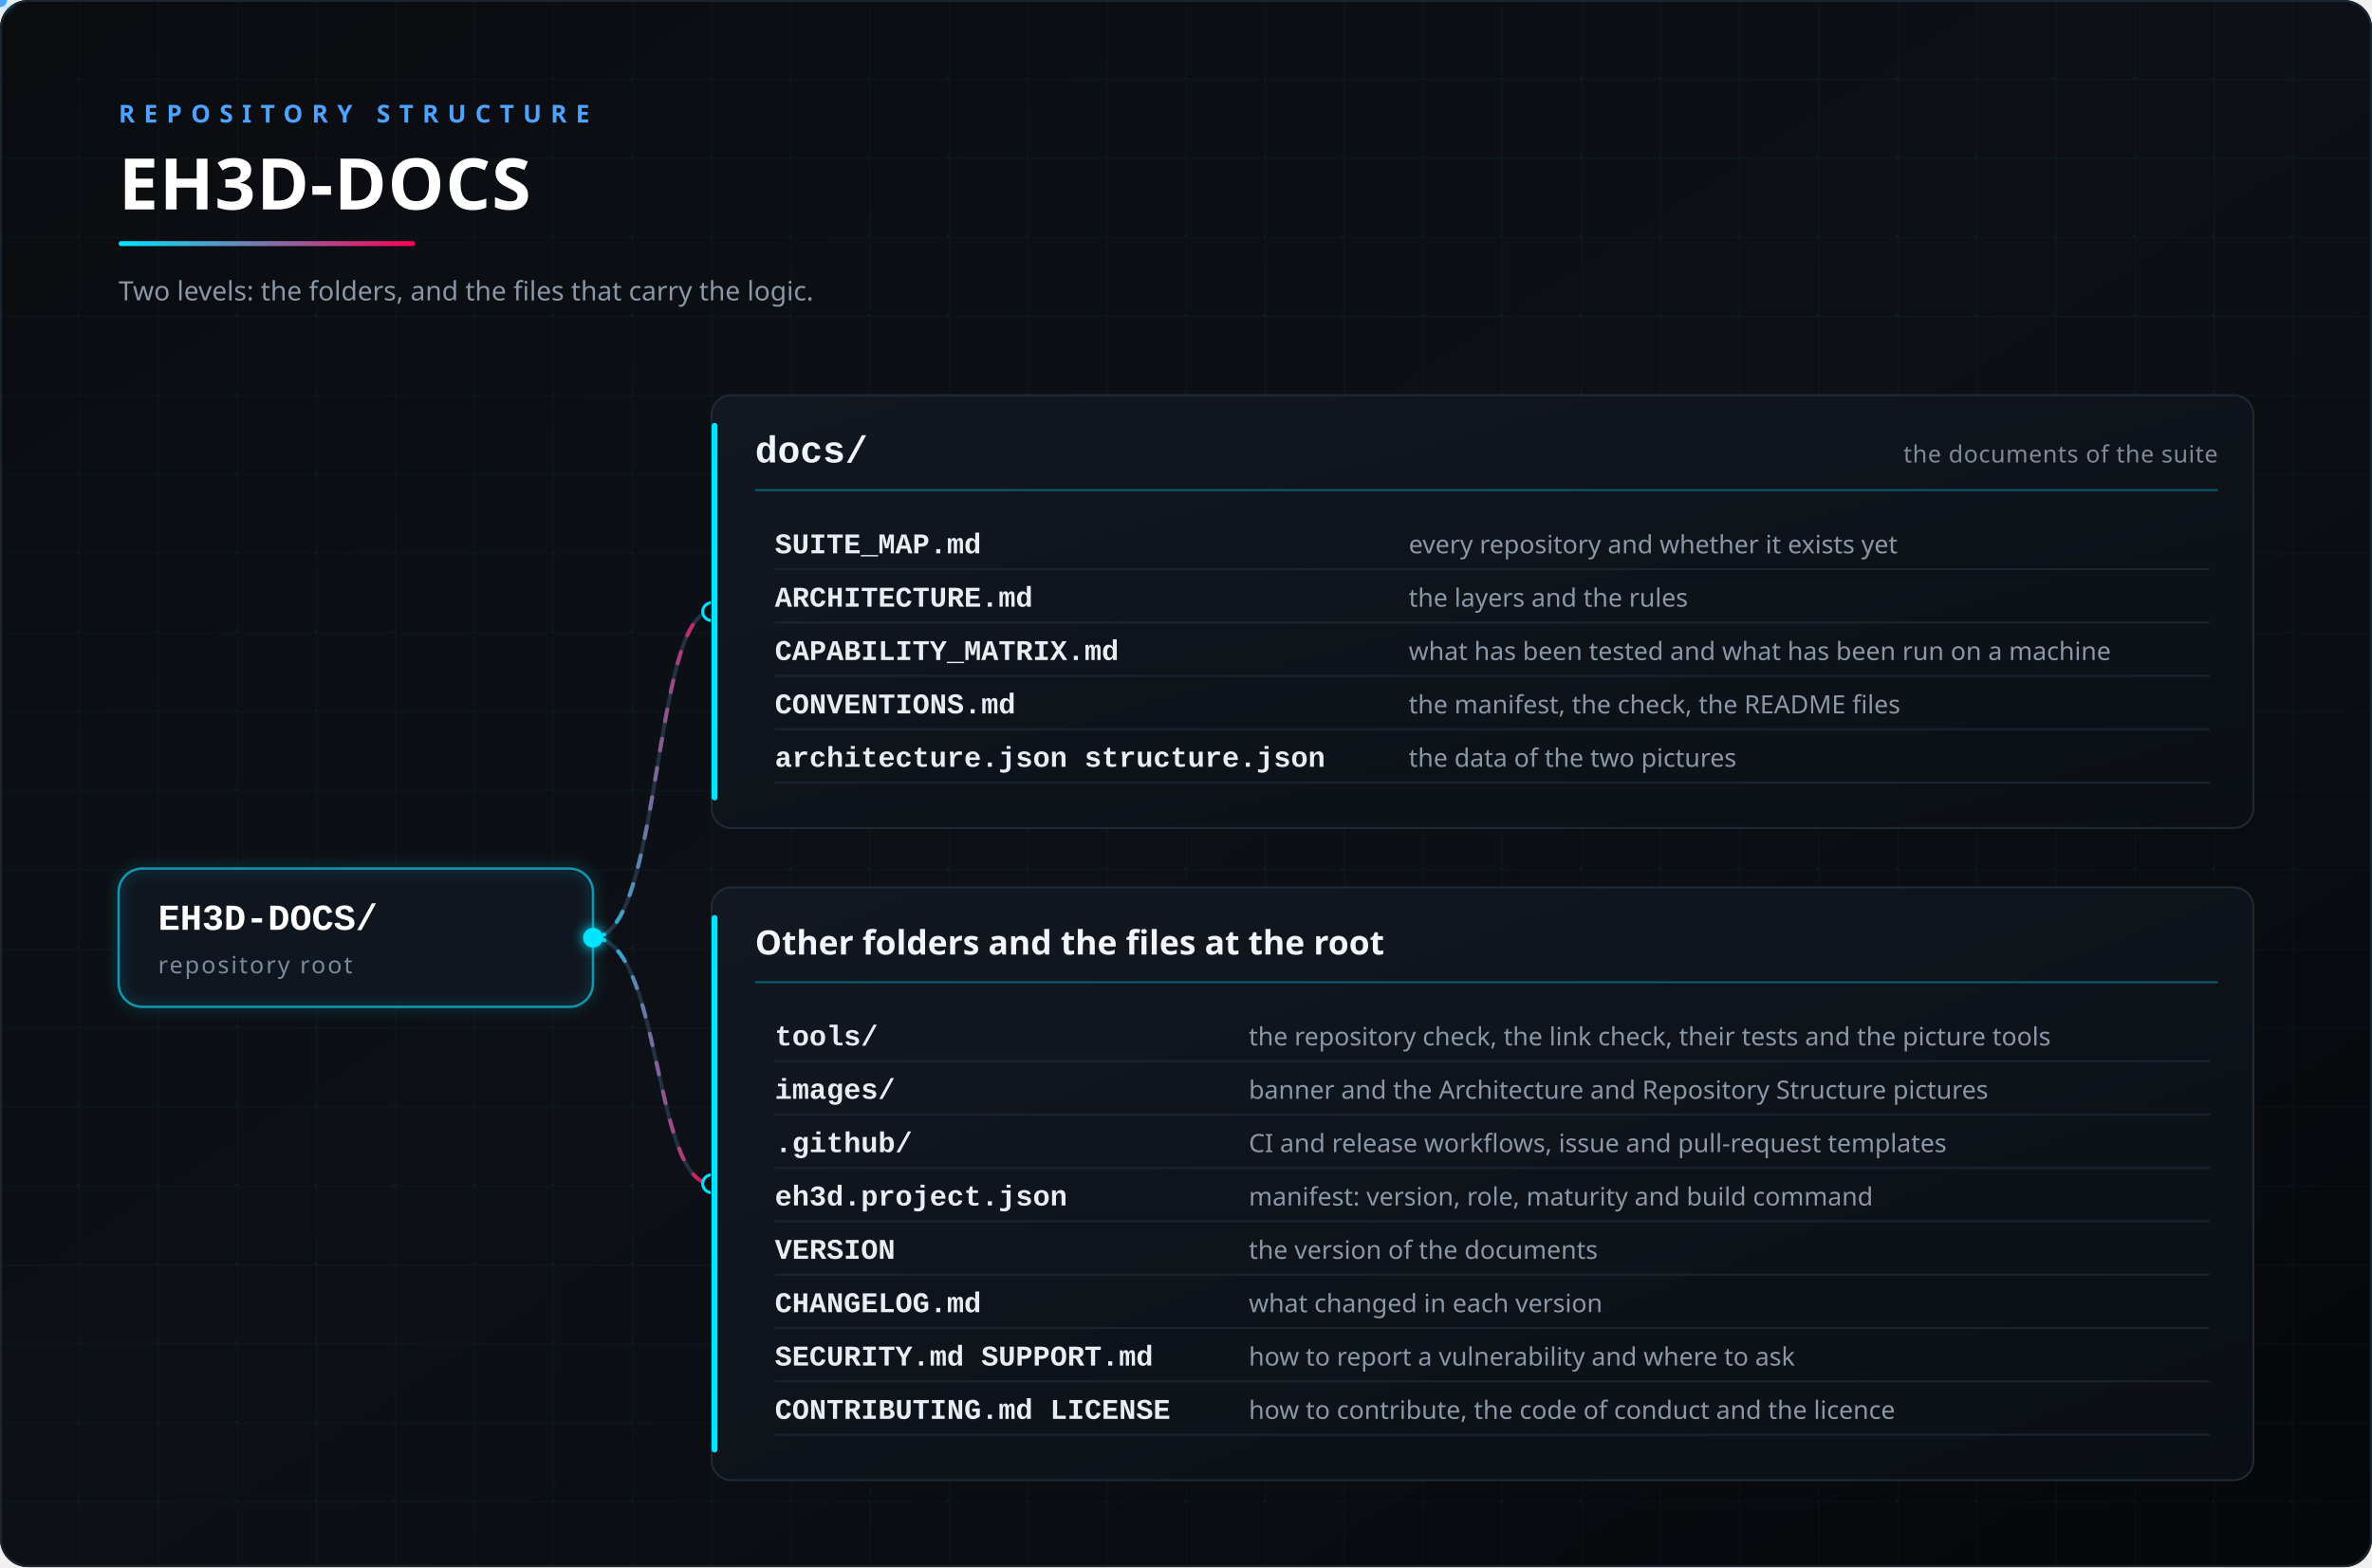
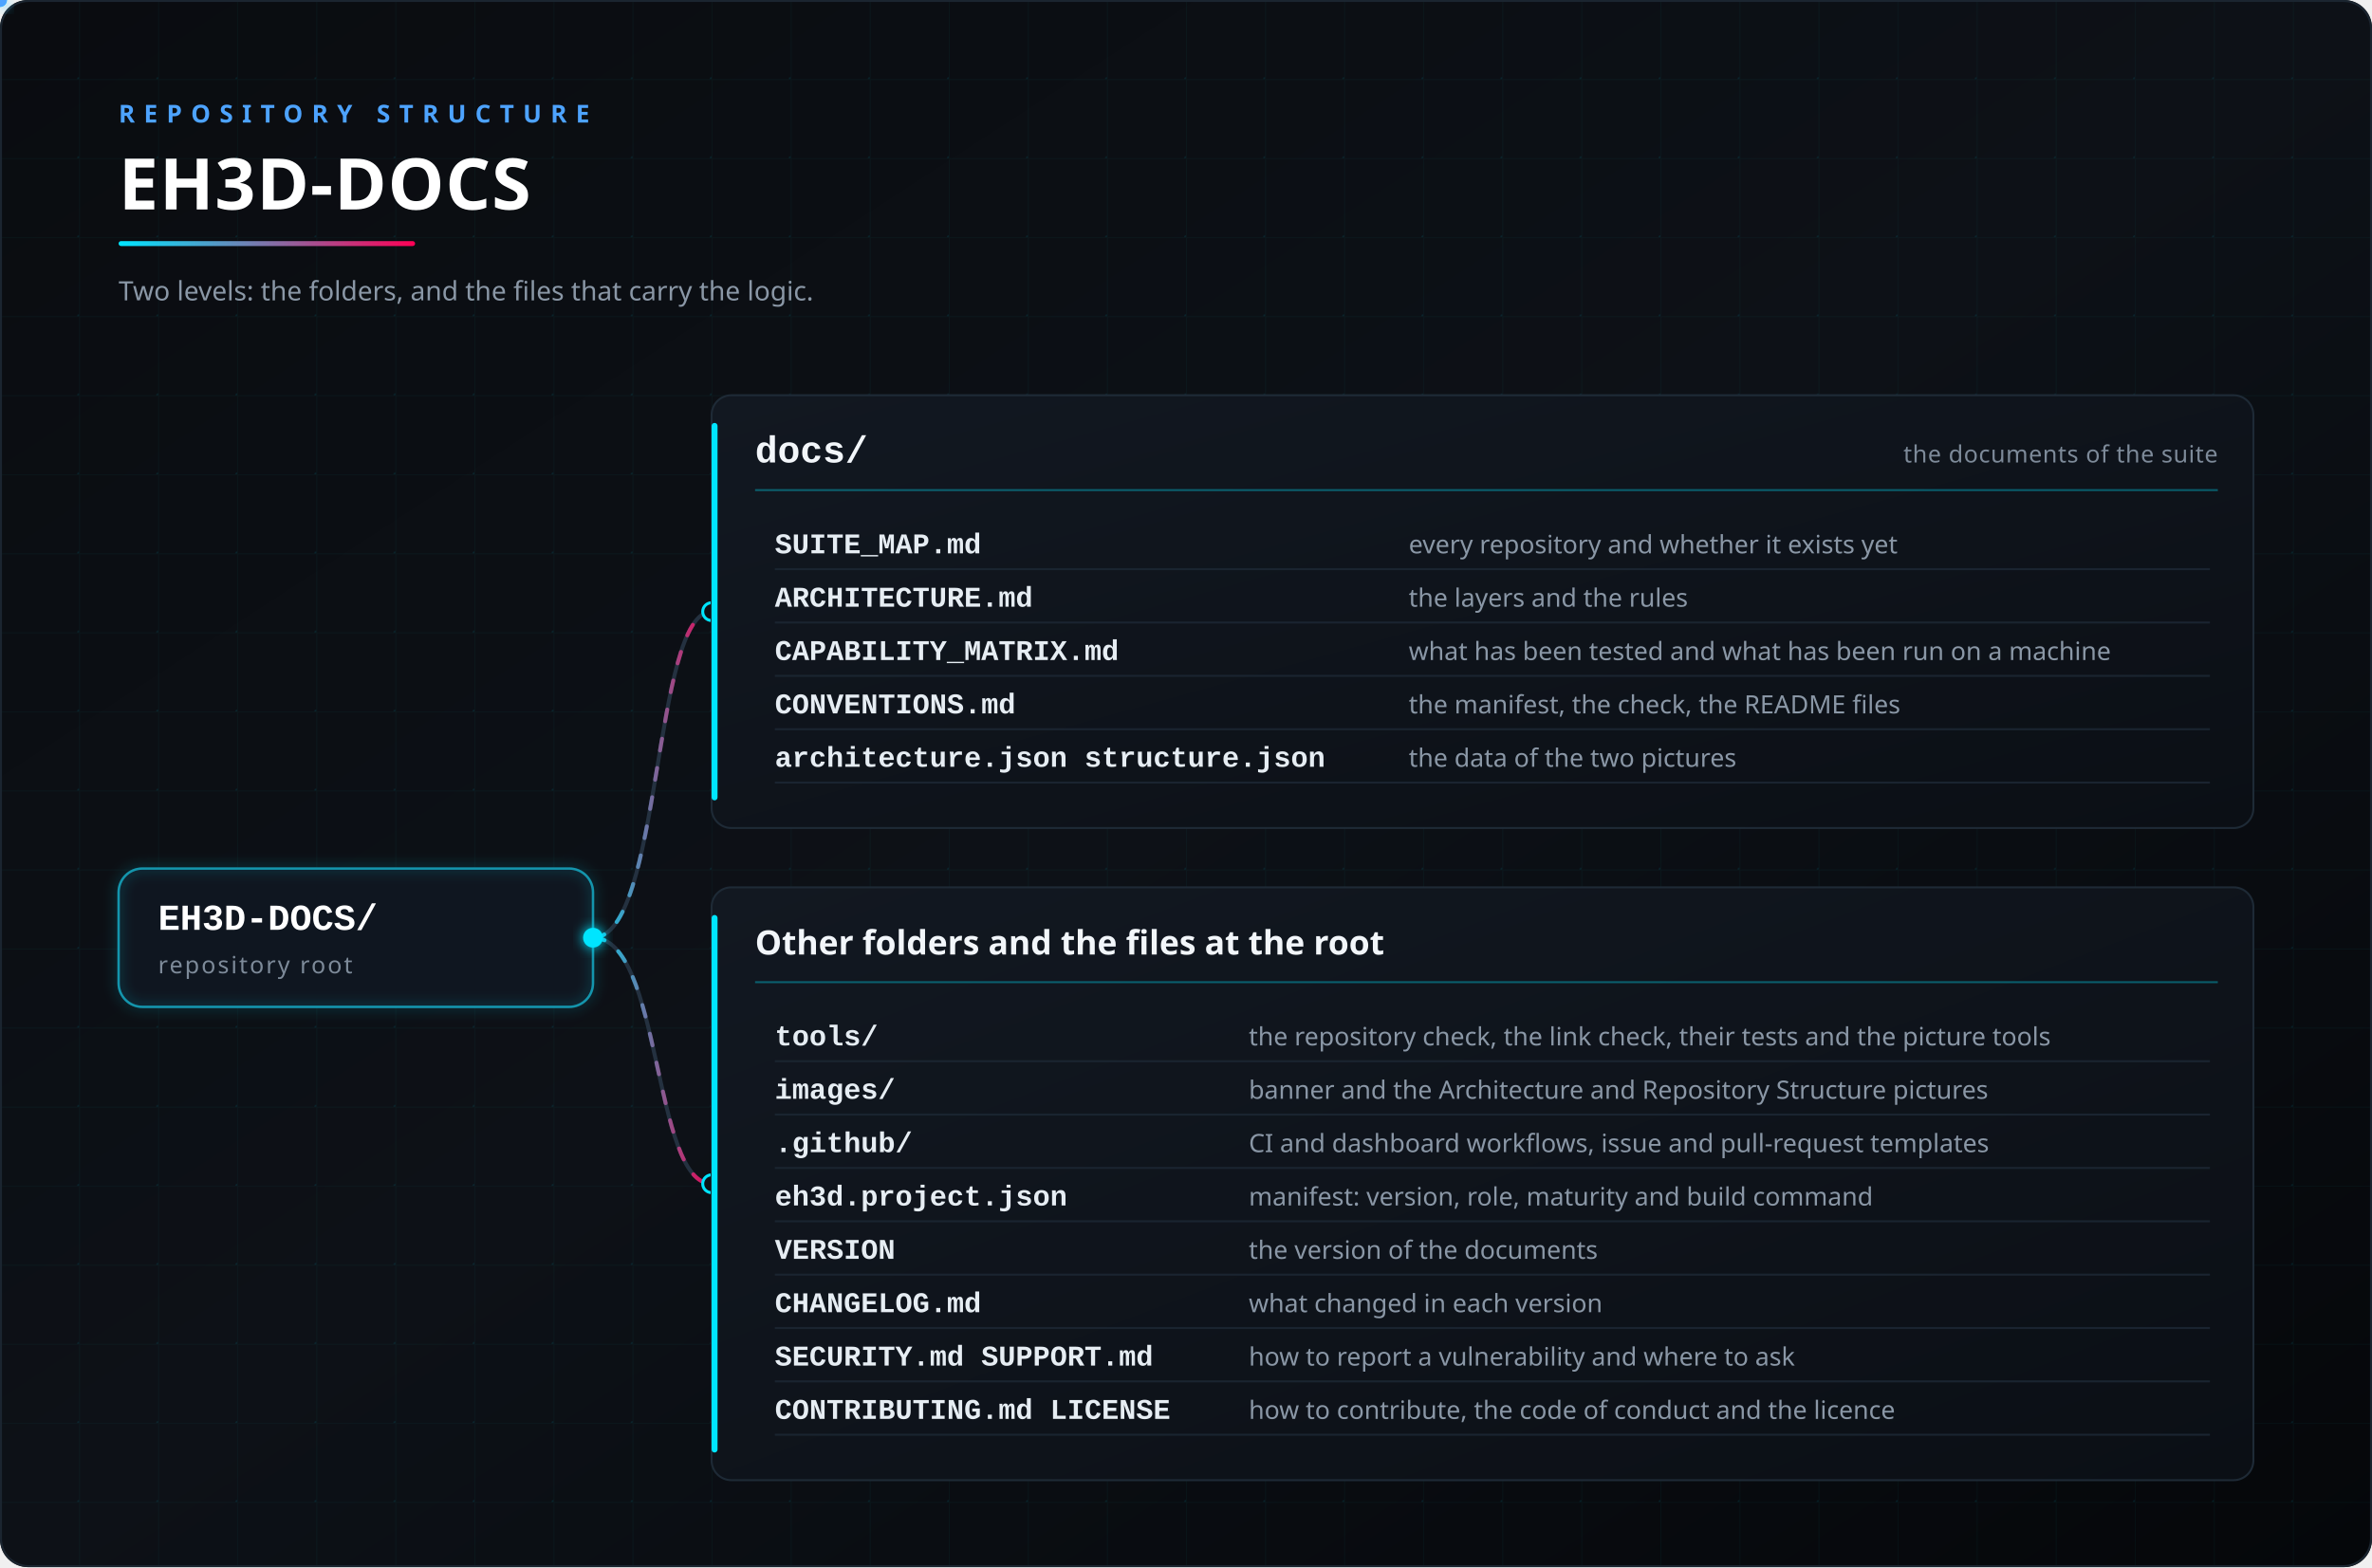
<svg xmlns="http://www.w3.org/2000/svg" viewBox="0 0 1200 793" width="100%" role="img" aria-labelledby="t d">
  <defs>
    <linearGradient id="bg" x1="0" y1="0" x2="1" y2="1">
      <stop offset="0" stop-color="#0A0C10" />
      <stop offset="0.5" stop-color="#0D1117" />
      <stop offset="1" stop-color="#05070A" />
    </linearGradient>
    <linearGradient id="card" x1="0" y1="0" x2="1" y2="1">
      <stop offset="0" stop-color="#121821" />
      <stop offset="1" stop-color="#0B0F15" />
    </linearGradient>
    <linearGradient id="line" x1="0" y1="0" x2="1" y2="0">
      <stop offset="0" stop-color="#00E5FF" />
      <stop offset="1" stop-color="#FF0055" />
    </linearGradient>
    <filter id="glow" x="-50%" y="-50%" width="200%" height="200%">
      <feGaussianBlur stdDeviation="3" result="b" />
      <feMerge>
        <feMergeNode in="b" />
        <feMergeNode in="SourceGraphic" />
      </feMerge>
    </filter>
    <pattern id="grid" width="40" height="40" patternUnits="userSpaceOnUse">
      <path d="M40 0H0V40" fill="none" stroke="#00E5FF" stroke-opacity="0.035" />
      <circle cx="40" cy="40" r="1" fill="#00E5FF" fill-opacity="0.09" />
    </pattern>
  </defs>
  <rect width="1200" height="793" rx="14" fill="url(#bg)" />
  <rect width="1200" height="793" rx="14" fill="url(#grid)" />
  <rect x="0.5" y="0.5" width="1199" height="792" rx="14" fill="none" stroke="#1B2530" />
  <text x="60" y="62" font-family="'Segoe UI','Noto Sans','Noto Sans CJK SC','Microsoft YaHei','Yu Gothic','Helvetica Neue',Helvetica,Arial,sans-serif" font-size="12.5" font-weight="600" fill="#4DA3FF" text-anchor="start" letter-spacing="4.5">REPOSITORY STRUCTURE</text>
  <text x="60" y="106" font-family="'Segoe UI','Noto Sans','Noto Sans CJK SC','Microsoft YaHei','Yu Gothic','Helvetica Neue',Helvetica,Arial,sans-serif" font-size="36" font-weight="700" fill="#FFFFFF" text-anchor="start" letter-spacing="0.5">EH3D-DOCS</text>
  <rect x="60" y="122" width="150" height="2.5" rx="1.25" fill="url(#line)">
    <animate attributeName="width" values="40;150;150" keyTimes="0;0.4;1" dur="3s" repeatCount="indefinite" />
  </rect>
  <text x="60" y="152" font-family="'Segoe UI','Noto Sans','Noto Sans CJK SC','Microsoft YaHei','Yu Gothic','Helvetica Neue',Helvetica,Arial,sans-serif" font-size="13.5" font-weight="400" fill="#8A97A6" text-anchor="start">Two levels: the folders, and the files that carry the logic.</text>
  <path id="c0" d="M300,474.5 C335,474.5 330,309.5 360,309.5" fill="none" stroke="#243140" stroke-width="2" />
  <path d="M300,474.5 C335,474.5 330,309.5 360,309.5" fill="none" stroke="url(#line)" stroke-width="2" stroke-linecap="round" stroke-dasharray="6 9" opacity="0.9">
    <animate attributeName="stroke-dashoffset" from="0" to="-30" dur="1.6s" repeatCount="indefinite" />
  </path>
  <circle cx="360" cy="309.5" r="4.5" fill="#0D1117" stroke="#00E5FF" stroke-width="1.5" />
  <path id="c1" d="M300,474.5 C335,474.5 330,599 360,599" fill="none" stroke="#243140" stroke-width="2" />
  <path d="M300,474.5 C335,474.5 330,599 360,599" fill="none" stroke="url(#line)" stroke-width="2" stroke-linecap="round" stroke-dasharray="6 9" opacity="0.9">
    <animate attributeName="stroke-dashoffset" from="0" to="-30" dur="1.6s" repeatCount="indefinite" />
  </path>
  <circle cx="360" cy="599" r="4.5" fill="#0D1117" stroke="#00E5FF" stroke-width="1.5" />
  <circle r="3.5" fill="#00E5FF" filter="url(#glow)">
    <animateMotion dur="3.4s" repeatCount="indefinite">
      <mpath href="#c0" />
    </animateMotion>
  </circle>
  <circle r="3.5" fill="#4DA3FF" filter="url(#glow)">
    <animateMotion dur="4.2s" repeatCount="indefinite">
      <mpath href="#c1" />
    </animateMotion>
  </circle>
  <rect x="60" y="439.5" width="240" height="70" rx="12" fill="#0F1620" stroke="#2A3A4C" stroke-width="1.2" />
  <rect x="60" y="439.5" width="240" height="70" rx="12" fill="none" stroke="#00E5FF" stroke-opacity="0.5" stroke-width="1.2" filter="url(#glow)">
    <animate attributeName="stroke-opacity" values="0.15;0.6;0.15" dur="3.6s" repeatCount="indefinite" />
  </rect>
  <text x="80" y="470.5" font-family="'JetBrains Mono','Cascadia Code','SFMono-Regular',Consolas,'Liberation Mono',monospace" font-size="18.5" font-weight="700" fill="#FFFFFF" text-anchor="start">EH3D-DOCS/</text>
  <text x="80" y="492.5" font-family="'Segoe UI','Noto Sans','Noto Sans CJK SC','Microsoft YaHei','Yu Gothic','Helvetica Neue',Helvetica,Arial,sans-serif" font-size="12" font-weight="400" fill="#7D8A99" text-anchor="start" letter-spacing="1">repository root</text>
  <circle cx="300" cy="474.5" r="5" fill="#00E5FF" filter="url(#glow)" />
  <rect x="360" y="200" width="780" height="219" rx="10" fill="url(#card)" stroke="#1E2A36" stroke-width="1" />
  <rect x="360" y="214" width="3" height="191" rx="1.5" fill="#00E5FF">
    <animate attributeName="opacity" values="0.55;1;0.55" dur="4s" begin="0s" repeatCount="indefinite" />
  </rect>
  <text x="382" y="234" font-family="'JetBrains Mono','Cascadia Code','SFMono-Regular',Consolas,'Liberation Mono',monospace" font-size="19" font-weight="700" fill="#F2F6FA" text-anchor="start">docs/</text>
  <text x="1122" y="234" font-family="'Segoe UI','Noto Sans','Noto Sans CJK SC','Microsoft YaHei','Yu Gothic','Helvetica Neue',Helvetica,Arial,sans-serif" font-size="12" font-weight="400" fill="#7D8A99" text-anchor="end" letter-spacing="0.3">the documents of the suite</text>
  <line x1="382" y1="248" x2="1122" y2="248" stroke="#00E5FF" stroke-opacity="0.35" stroke-width="1" />
  <text x="392" y="280" font-family="'JetBrains Mono','Cascadia Code','SFMono-Regular',Consolas,'Liberation Mono',monospace" font-size="14.5" font-weight="600" fill="#E6EDF3" text-anchor="start">SUITE_MAP.md</text>
  <text x="712.67" y="280" font-family="'Segoe UI','Noto Sans','Noto Sans CJK SC','Microsoft YaHei','Yu Gothic','Helvetica Neue',Helvetica,Arial,sans-serif" font-size="12.8" font-weight="400" fill="#8A97A6" text-anchor="start">every repository and whether it exists yet</text>
  <line x1="392" y1="288" x2="1118" y2="288" stroke="#1A2430" stroke-width="1" />
  <text x="392" y="307" font-family="'JetBrains Mono','Cascadia Code','SFMono-Regular',Consolas,'Liberation Mono',monospace" font-size="14.5" font-weight="600" fill="#E6EDF3" text-anchor="start">ARCHITECTURE.md</text>
  <text x="712.67" y="307" font-family="'Segoe UI','Noto Sans','Noto Sans CJK SC','Microsoft YaHei','Yu Gothic','Helvetica Neue',Helvetica,Arial,sans-serif" font-size="12.8" font-weight="400" fill="#8A97A6" text-anchor="start">the layers and the rules</text>
  <line x1="392" y1="315" x2="1118" y2="315" stroke="#1A2430" stroke-width="1" />
  <text x="392" y="334" font-family="'JetBrains Mono','Cascadia Code','SFMono-Regular',Consolas,'Liberation Mono',monospace" font-size="14.5" font-weight="600" fill="#E6EDF3" text-anchor="start">CAPABILITY_MATRIX.md</text>
  <text x="712.67" y="334" font-family="'Segoe UI','Noto Sans','Noto Sans CJK SC','Microsoft YaHei','Yu Gothic','Helvetica Neue',Helvetica,Arial,sans-serif" font-size="12.8" font-weight="400" fill="#8A97A6" text-anchor="start">what has been tested and what has been run on a machine</text>
  <line x1="392" y1="342" x2="1118" y2="342" stroke="#1A2430" stroke-width="1" />
  <text x="392" y="361" font-family="'JetBrains Mono','Cascadia Code','SFMono-Regular',Consolas,'Liberation Mono',monospace" font-size="14.5" font-weight="600" fill="#E6EDF3" text-anchor="start">CONVENTIONS.md</text>
  <text x="712.67" y="361" font-family="'Segoe UI','Noto Sans','Noto Sans CJK SC','Microsoft YaHei','Yu Gothic','Helvetica Neue',Helvetica,Arial,sans-serif" font-size="12.8" font-weight="400" fill="#8A97A6" text-anchor="start">the manifest, the check, the README files</text>
  <line x1="392" y1="369" x2="1118" y2="369" stroke="#1A2430" stroke-width="1" />
  <text x="392" y="388" font-family="'JetBrains Mono','Cascadia Code','SFMono-Regular',Consolas,'Liberation Mono',monospace" font-size="14.5" font-weight="600" fill="#E6EDF3" text-anchor="start">architecture.json  structure.json</text>
  <text x="712.67" y="388" font-family="'Segoe UI','Noto Sans','Noto Sans CJK SC','Microsoft YaHei','Yu Gothic','Helvetica Neue',Helvetica,Arial,sans-serif" font-size="12.8" font-weight="400" fill="#8A97A6" text-anchor="start">the data of the two pictures</text>
  <line x1="392" y1="396" x2="1118" y2="396" stroke="#1A2430" stroke-width="1" />
  <rect x="360" y="449" width="780" height="300" rx="10" fill="url(#card)" stroke="#1E2A36" stroke-width="1" />
  <rect x="360" y="463" width="3" height="272" rx="1.5" fill="#00E5FF">
    <animate attributeName="opacity" values="0.55;1;0.55" dur="4s" begin="0.6s" repeatCount="indefinite" />
  </rect>
  <text x="382" y="483" font-family="'Segoe UI','Noto Sans','Noto Sans CJK SC','Microsoft YaHei','Yu Gothic','Helvetica Neue',Helvetica,Arial,sans-serif" font-size="17" font-weight="700" fill="#F2F6FA" text-anchor="start">Other folders and the files at the root</text>
  <line x1="382" y1="497" x2="1122" y2="497" stroke="#00E5FF" stroke-opacity="0.35" stroke-width="1" />
  <text x="392" y="529" font-family="'JetBrains Mono','Cascadia Code','SFMono-Regular',Consolas,'Liberation Mono',monospace" font-size="14.5" font-weight="600" fill="#E6EDF3" text-anchor="start">tools/</text>
  <text x="631.76" y="529" font-family="'Segoe UI','Noto Sans','Noto Sans CJK SC','Microsoft YaHei','Yu Gothic','Helvetica Neue',Helvetica,Arial,sans-serif" font-size="12.8" font-weight="400" fill="#8A97A6" text-anchor="start">the repository check, the link check, their tests and the picture tools</text>
  <line x1="392" y1="537" x2="1118" y2="537" stroke="#1A2430" stroke-width="1" />
  <text x="392" y="556" font-family="'JetBrains Mono','Cascadia Code','SFMono-Regular',Consolas,'Liberation Mono',monospace" font-size="14.5" font-weight="600" fill="#E6EDF3" text-anchor="start">images/</text>
  <text x="631.76" y="556" font-family="'Segoe UI','Noto Sans','Noto Sans CJK SC','Microsoft YaHei','Yu Gothic','Helvetica Neue',Helvetica,Arial,sans-serif" font-size="12.8" font-weight="400" fill="#8A97A6" text-anchor="start">banner and the Architecture and Repository Structure pictures</text>
  <line x1="392" y1="564" x2="1118" y2="564" stroke="#1A2430" stroke-width="1" />
  <text x="392" y="583" font-family="'JetBrains Mono','Cascadia Code','SFMono-Regular',Consolas,'Liberation Mono',monospace" font-size="14.5" font-weight="600" fill="#E6EDF3" text-anchor="start">.github/</text>
-   <text x="631.76" y="583" font-family="'Segoe UI','Noto Sans','Noto Sans CJK SC','Microsoft YaHei','Yu Gothic','Helvetica Neue',Helvetica,Arial,sans-serif" font-size="12.8" font-weight="400" fill="#8A97A6" text-anchor="start">CI and release workflows, issue and pull-request templates</text>
+   <text x="631.76" y="583" font-family="'Segoe UI','Noto Sans','Noto Sans CJK SC','Microsoft YaHei','Yu Gothic','Helvetica Neue',Helvetica,Arial,sans-serif" font-size="12.8" font-weight="400" fill="#8A97A6" text-anchor="start">CI and dashboard workflows, issue and pull-request templates</text>
  <line x1="392" y1="591" x2="1118" y2="591" stroke="#1A2430" stroke-width="1" />
  <text x="392" y="610" font-family="'JetBrains Mono','Cascadia Code','SFMono-Regular',Consolas,'Liberation Mono',monospace" font-size="14.5" font-weight="600" fill="#E6EDF3" text-anchor="start">eh3d.project.json</text>
  <text x="631.76" y="610" font-family="'Segoe UI','Noto Sans','Noto Sans CJK SC','Microsoft YaHei','Yu Gothic','Helvetica Neue',Helvetica,Arial,sans-serif" font-size="12.8" font-weight="400" fill="#8A97A6" text-anchor="start">manifest: version, role, maturity and build command</text>
  <line x1="392" y1="618" x2="1118" y2="618" stroke="#1A2430" stroke-width="1" />
  <text x="392" y="637" font-family="'JetBrains Mono','Cascadia Code','SFMono-Regular',Consolas,'Liberation Mono',monospace" font-size="14.5" font-weight="600" fill="#E6EDF3" text-anchor="start">VERSION</text>
  <text x="631.76" y="637" font-family="'Segoe UI','Noto Sans','Noto Sans CJK SC','Microsoft YaHei','Yu Gothic','Helvetica Neue',Helvetica,Arial,sans-serif" font-size="12.8" font-weight="400" fill="#8A97A6" text-anchor="start">the version of the documents</text>
  <line x1="392" y1="645" x2="1118" y2="645" stroke="#1A2430" stroke-width="1" />
  <text x="392" y="664" font-family="'JetBrains Mono','Cascadia Code','SFMono-Regular',Consolas,'Liberation Mono',monospace" font-size="14.5" font-weight="600" fill="#E6EDF3" text-anchor="start">CHANGELOG.md</text>
  <text x="631.76" y="664" font-family="'Segoe UI','Noto Sans','Noto Sans CJK SC','Microsoft YaHei','Yu Gothic','Helvetica Neue',Helvetica,Arial,sans-serif" font-size="12.8" font-weight="400" fill="#8A97A6" text-anchor="start">what changed in each version</text>
  <line x1="392" y1="672" x2="1118" y2="672" stroke="#1A2430" stroke-width="1" />
  <text x="392" y="691" font-family="'JetBrains Mono','Cascadia Code','SFMono-Regular',Consolas,'Liberation Mono',monospace" font-size="14.5" font-weight="600" fill="#E6EDF3" text-anchor="start">SECURITY.md  SUPPORT.md</text>
  <text x="631.76" y="691" font-family="'Segoe UI','Noto Sans','Noto Sans CJK SC','Microsoft YaHei','Yu Gothic','Helvetica Neue',Helvetica,Arial,sans-serif" font-size="12.8" font-weight="400" fill="#8A97A6" text-anchor="start">how to report a vulnerability and where to ask</text>
  <line x1="392" y1="699" x2="1118" y2="699" stroke="#1A2430" stroke-width="1" />
  <text x="392" y="718" font-family="'JetBrains Mono','Cascadia Code','SFMono-Regular',Consolas,'Liberation Mono',monospace" font-size="14.5" font-weight="600" fill="#E6EDF3" text-anchor="start">CONTRIBUTING.md  LICENSE</text>
  <text x="631.76" y="718" font-family="'Segoe UI','Noto Sans','Noto Sans CJK SC','Microsoft YaHei','Yu Gothic','Helvetica Neue',Helvetica,Arial,sans-serif" font-size="12.8" font-weight="400" fill="#8A97A6" text-anchor="start">how to contribute, the code of conduct and the licence</text>
  <line x1="392" y1="726" x2="1118" y2="726" stroke="#1A2430" stroke-width="1" />
</svg>
